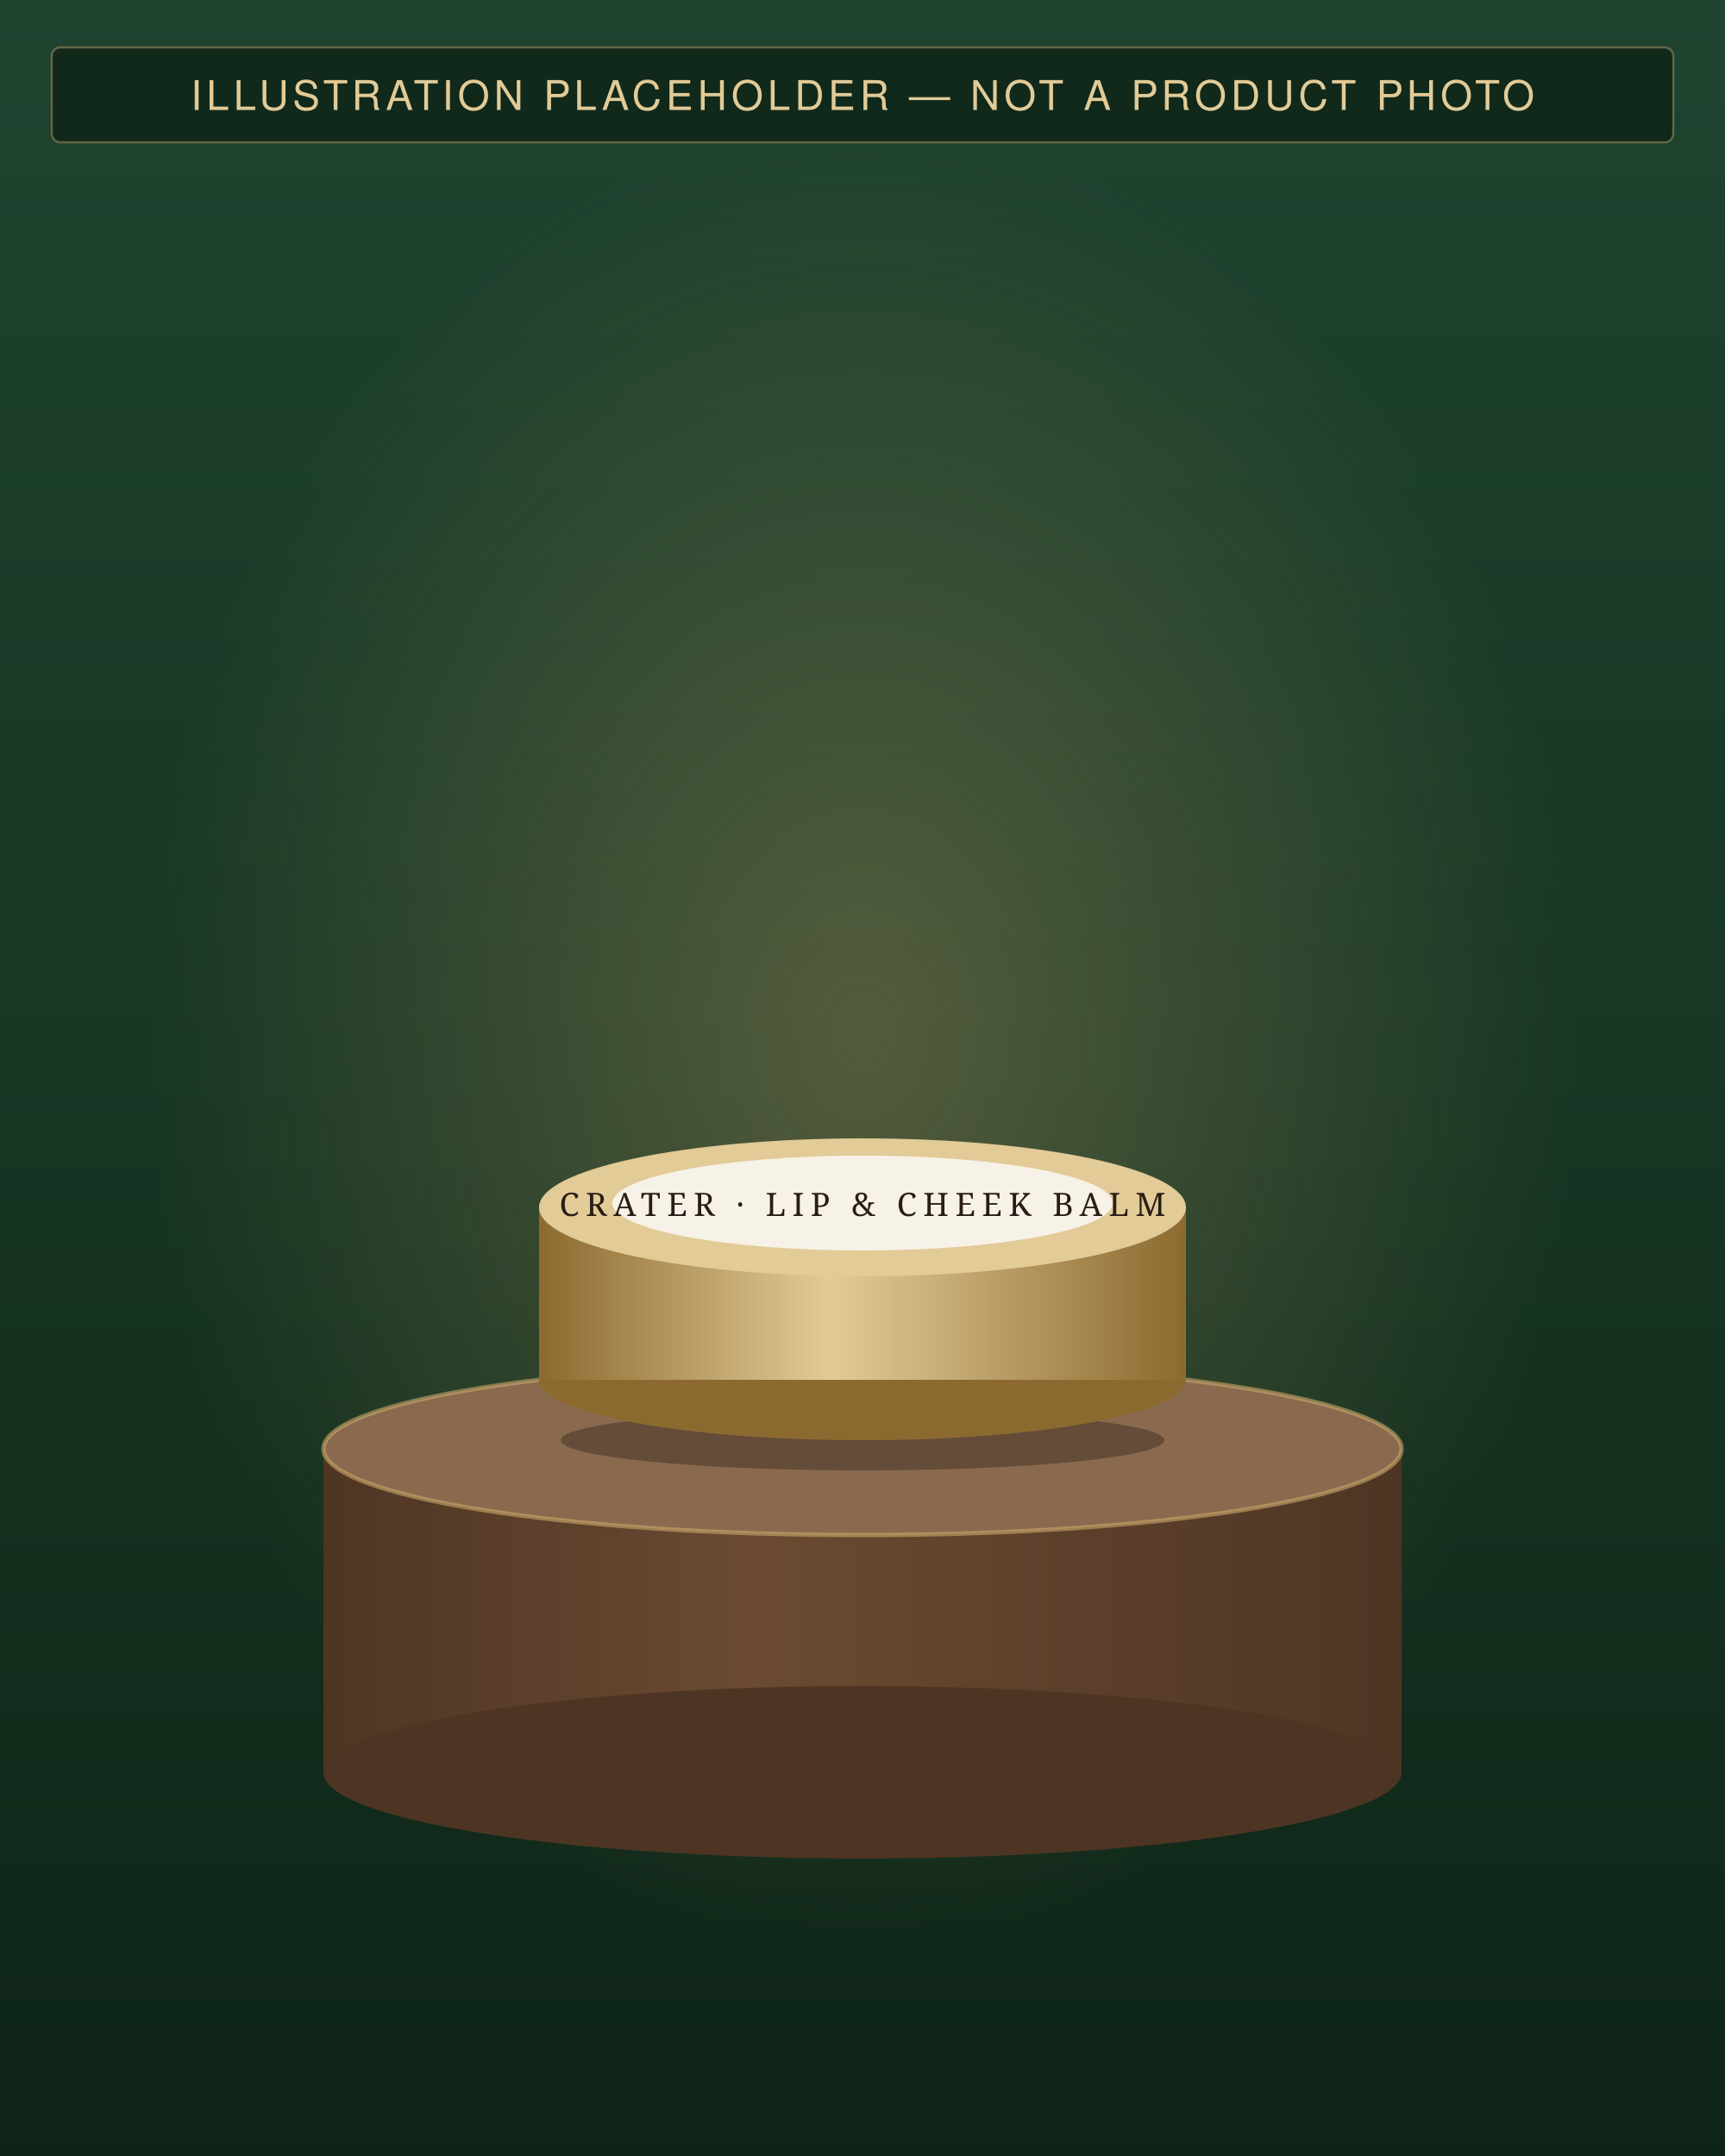
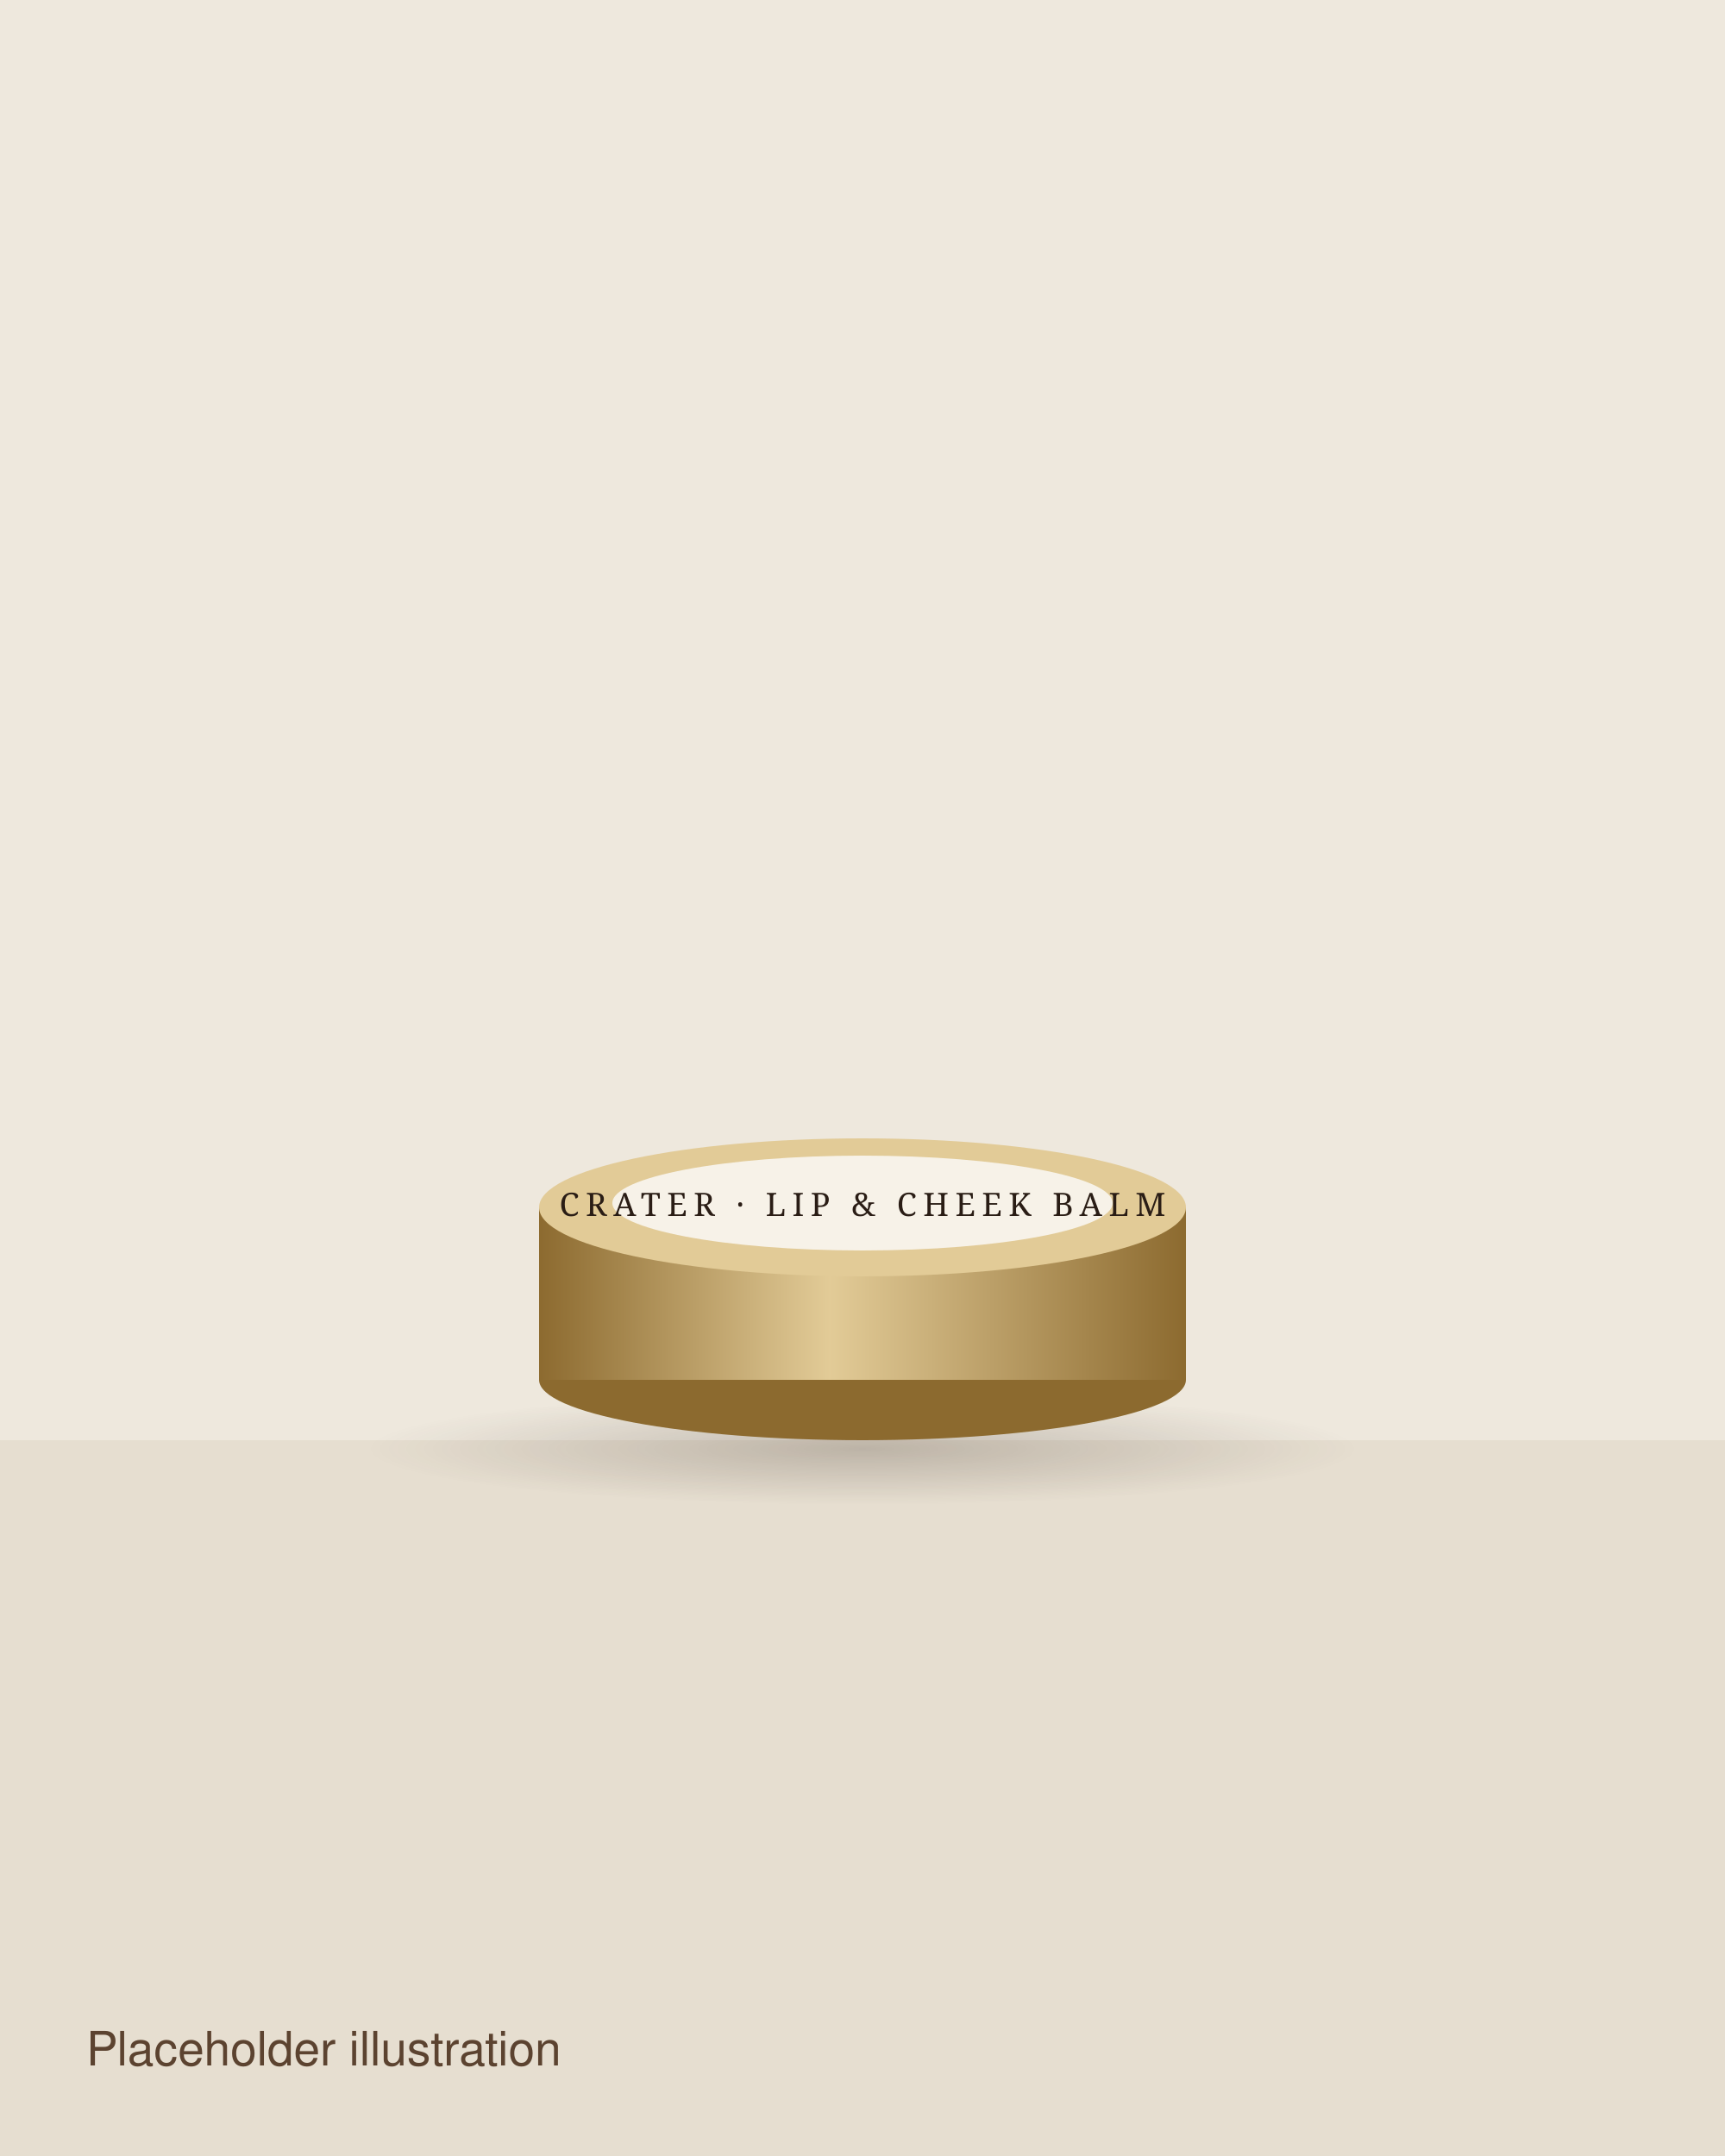
<svg xmlns="http://www.w3.org/2000/svg" viewBox="0 0 800 1000" width="800" height="1000" role="img" aria-label="Illustration placeholder: Lip &amp; Cheek Balm">
  <defs>
-     <linearGradient id="bg" x1="0" y1="0" x2="0" y2="1">
-       <stop offset="0" stop-color="#1F4430" />
-       <stop offset="0.7" stop-color="#14301F" />
-       <stop offset="1" stop-color="#0E2417" />
-     </linearGradient>
-     <radialGradient id="glow" cx="0.5" cy="0.48" r="0.42">
-       <stop offset="0" stop-color="#C9A86A" stop-opacity="0.34" />
-       <stop offset="1" stop-color="#C9A86A" stop-opacity="0" />
-     </radialGradient>
    <linearGradient id="gilt" x1="0" y1="0" x2="1" y2="0">
      <stop offset="0" stop-color="#8C6A2F" />
      <stop offset="0.45" stop-color="#E2CB97" />
      <stop offset="1" stop-color="#8C6A2F" />
    </linearGradient>
    <linearGradient id="glassShade" x1="0" y1="0" x2="1" y2="0">
-       <stop offset="0" stop-color="#000" stop-opacity="0.25" />
+       <stop offset="0" stop-color="#000" stop-opacity="0.22" />
      <stop offset="0.35" stop-color="#000" stop-opacity="0" />
-       <stop offset="1" stop-color="#000" stop-opacity="0.35" />
+       <stop offset="1" stop-color="#000" stop-opacity="0.3" />
    </linearGradient>
-     <linearGradient id="stone" x1="0" y1="0" x2="1" y2="0">
-       <stop offset="0" stop-color="#4E3523" />
-       <stop offset="0.4" stop-color="#6A4A32" />
-       <stop offset="1" stop-color="#4E3523" />
-     </linearGradient>
+     <radialGradient id="floorShadow" cx="0.5" cy="0.5" r="0.5">
+       <stop offset="0" stop-color="#2A1D15" stop-opacity="0.22" />
+       <stop offset="1" stop-color="#2A1D15" stop-opacity="0" />
+     </radialGradient>
  </defs>
-   <rect width="800" height="1000" fill="url(#bg)" />
-   <rect width="800" height="1000" fill="url(#glow)" />
-   <rect x="150" y="672" width="500" height="150" fill="url(#stone)" />
-   <ellipse cx="400" cy="822" rx="250" ry="40" fill="#4E3523" />
-   <ellipse cx="400" cy="672" rx="250" ry="40" fill="#8A6A4F" />
-   <ellipse cx="400" cy="672" rx="250" ry="40" fill="none" stroke="#C9A86A" stroke-opacity="0.6" stroke-width="2" />
-   <ellipse cx="400" cy="668" rx="140" ry="14" fill="#000" opacity="0.28" />
+   <rect width="800" height="1000" fill="#EEE8DD" />
+   <rect y="668" width="800" height="332" fill="#E6DED0" />
+   <ellipse cx="400" cy="672" rx="230" ry="26" fill="url(#floorShadow)" />
  <ellipse cx="400" cy="640" rx="150" ry="28" fill="#8C6A2F" />
  <rect x="250" y="560" width="300" height="80" fill="url(#gilt)" />
  <ellipse cx="400" cy="560" rx="150" ry="32" fill="#E2CB97" />
  <ellipse cx="400" cy="558" rx="116" ry="22" fill="#F7F2E8" />
  <text x="400" y="564" text-anchor="middle" font-family="Didot, 'Bodoni 72', Georgia, serif" font-size="15" letter-spacing="3" fill="#2A1D15">CRATER · LIP &amp; CHEEK BALM</text>
-   <rect x="24" y="22" width="752" height="44" rx="4" fill="#0E2417" opacity="0.85" stroke="#C9A86A" stroke-opacity="0.5" />
-   <text x="400" y="51" text-anchor="middle" font-family="Helvetica, Arial, sans-serif" font-size="19" letter-spacing="2" fill="#E2CB97">ILLUSTRATION PLACEHOLDER — NOT A PRODUCT PHOTO</text>
+   <text x="40" y="958" font-family="Helvetica, Arial, sans-serif" font-size="22" fill="#5C4330">Placeholder illustration</text>
</svg>
